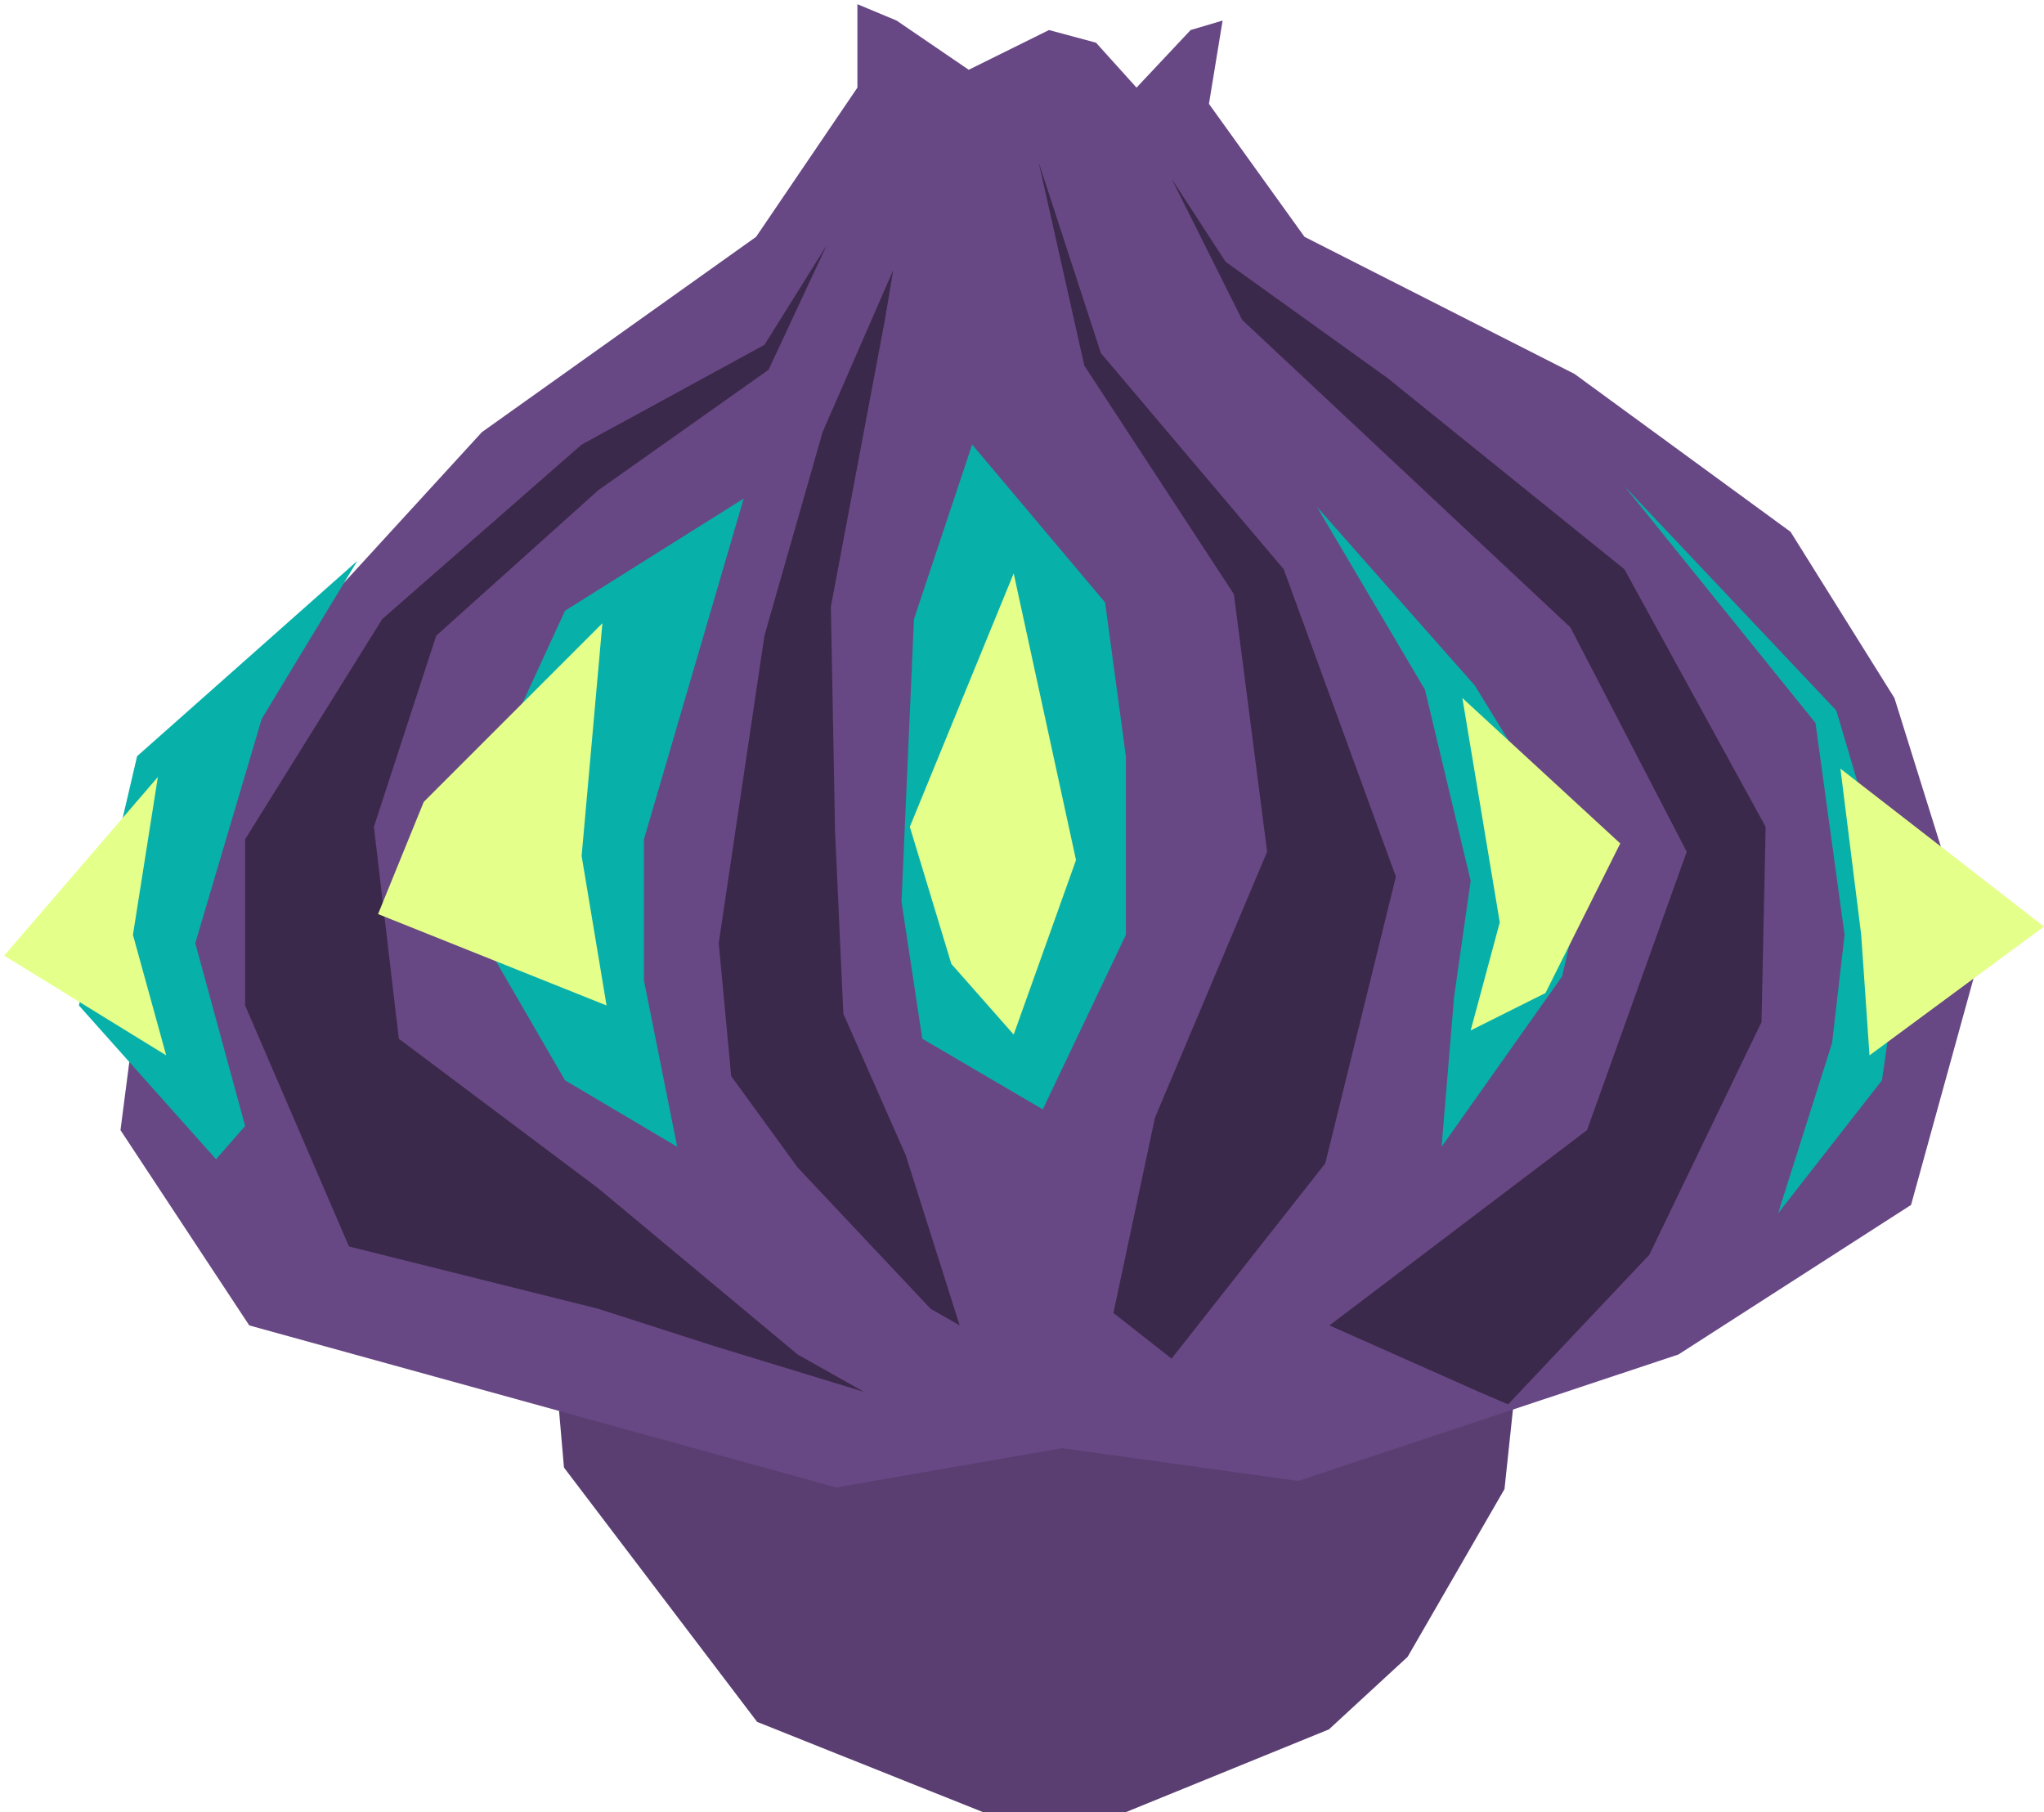
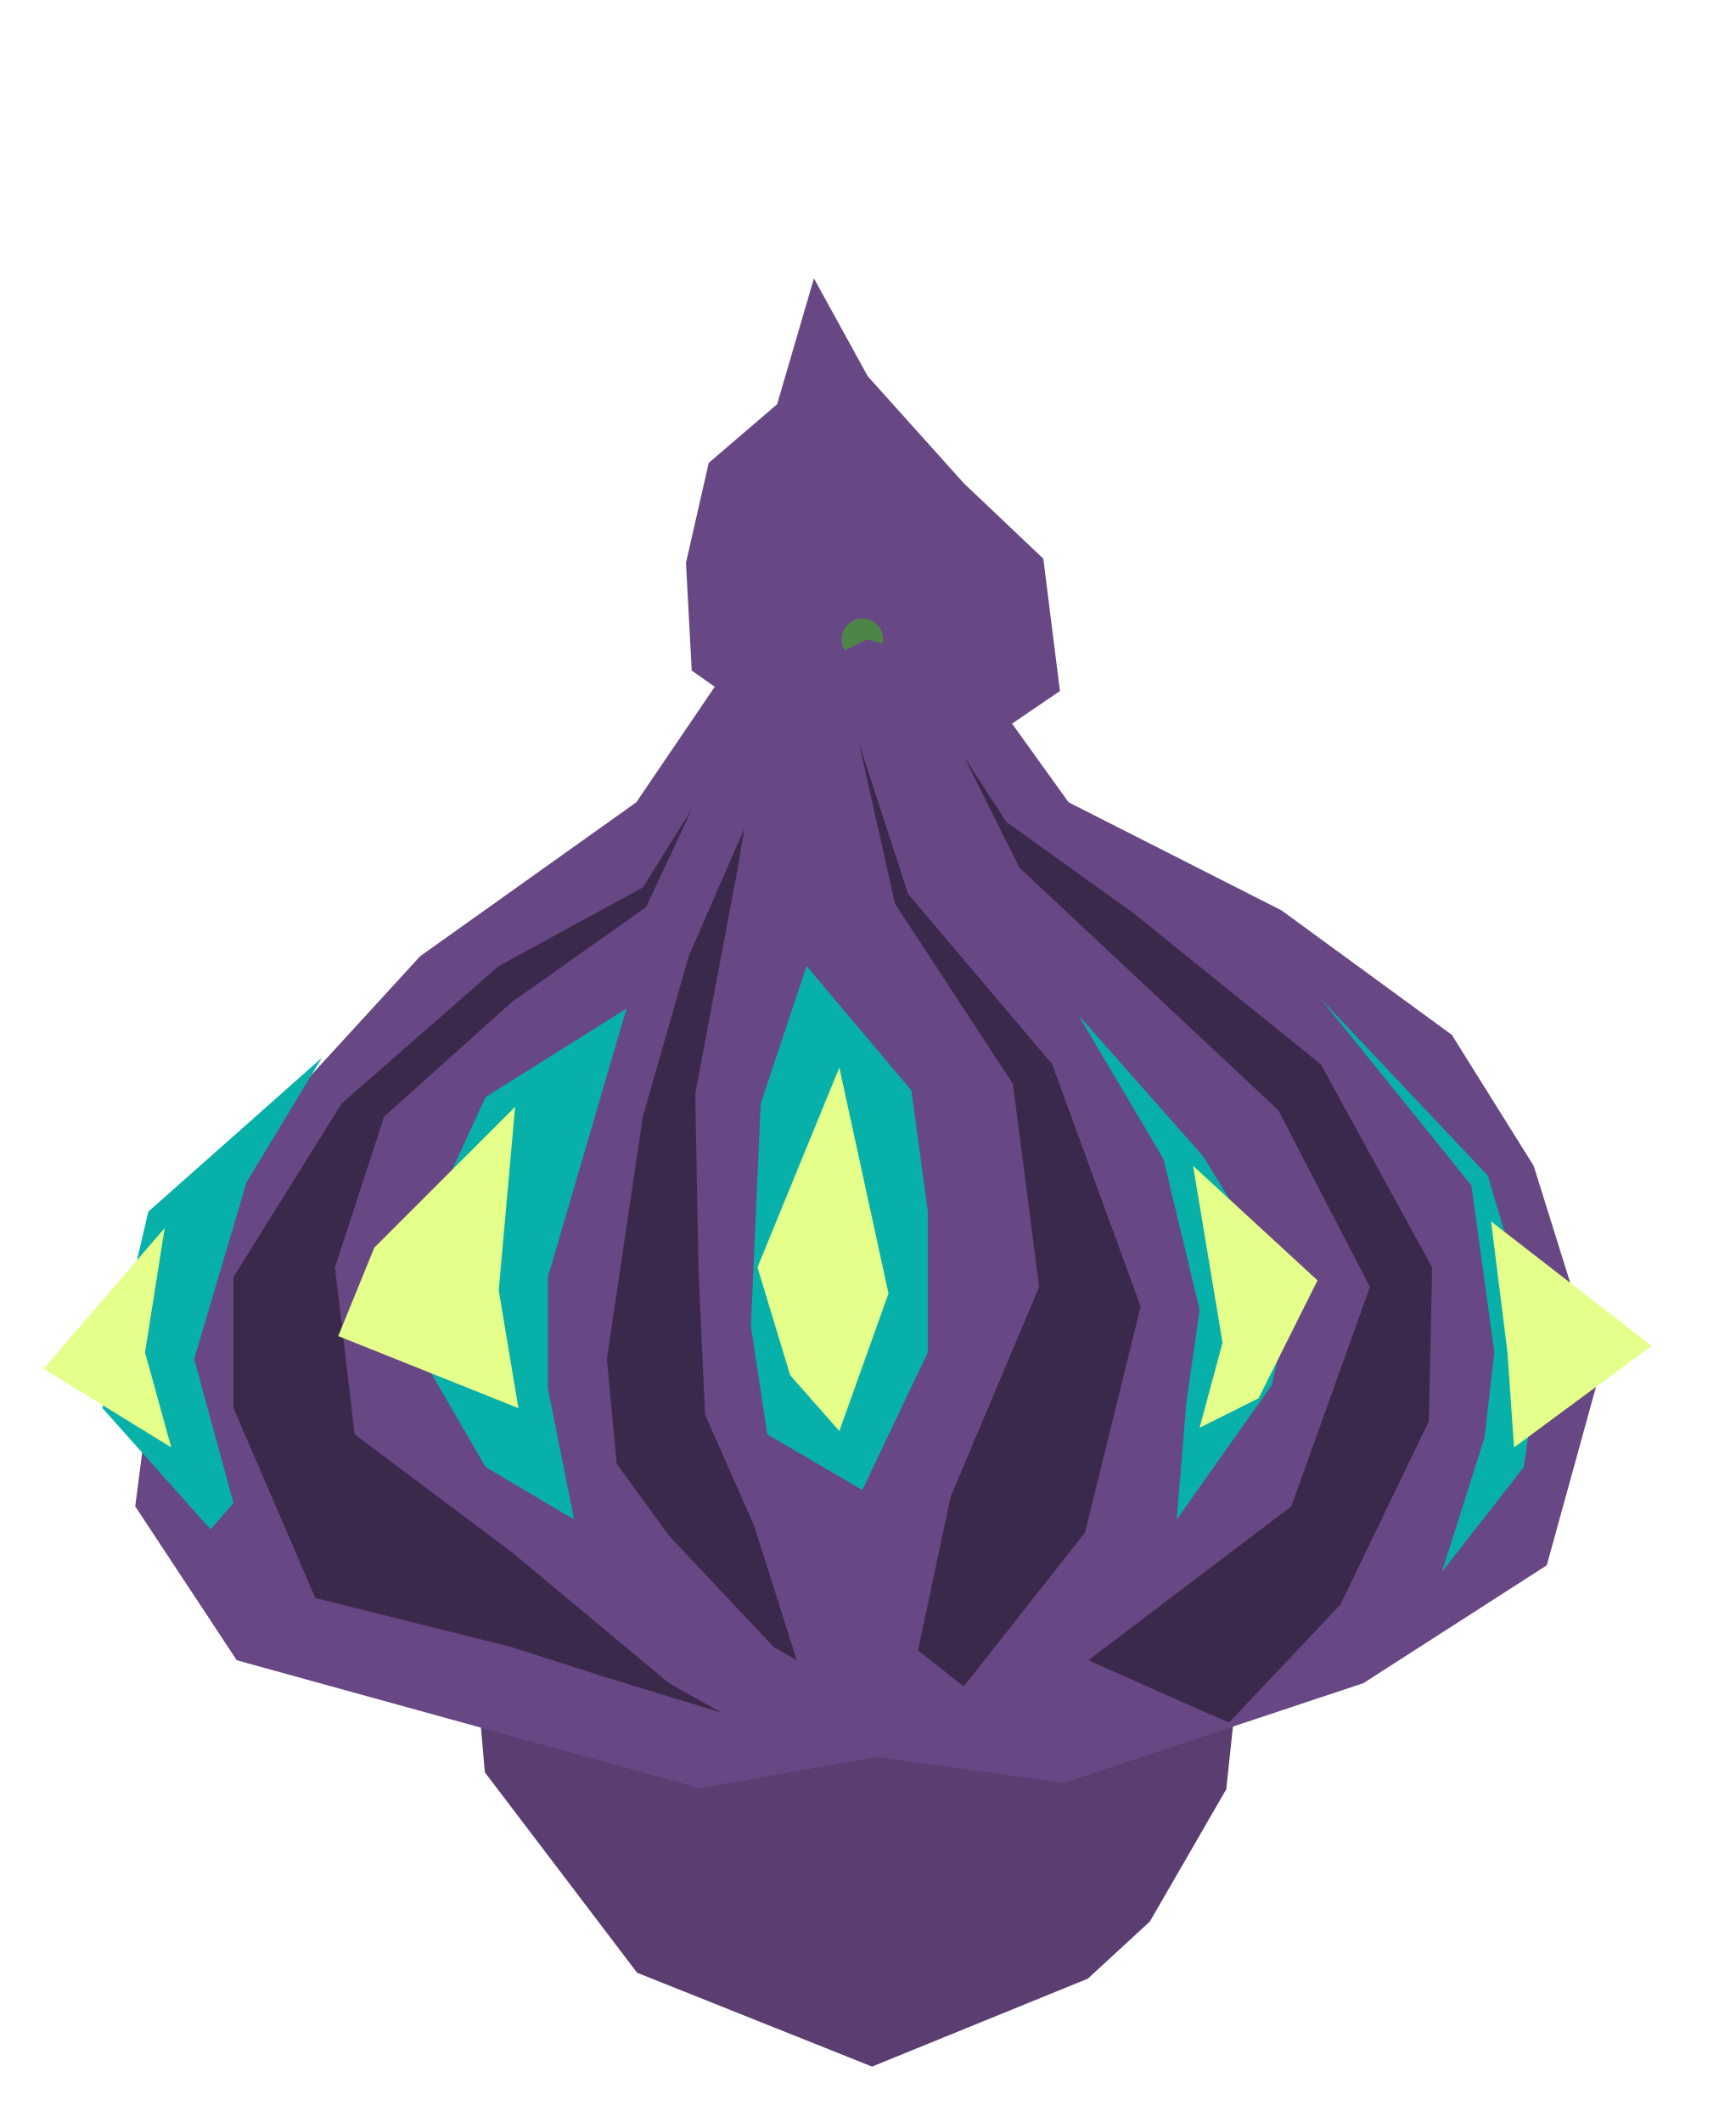
- <svg xmlns="http://www.w3.org/2000/svg" width="100%" height="100%" viewBox="0 0 246 218" version="1.1" xml:space="preserve" style="fill-rule:evenodd;clip-rule:evenodd;stroke-linejoin:round;stroke-miterlimit:1.414;">
-   <g id="player" transform="matrix(-1,7.65714e-16,-7.65714e-16,-1,246,218)">
-     <g id="root" transform="matrix(1,0,0,1,45.9491,0.143627)">
-       <g id="leg_root" transform="matrix(-0.777176,-5.95095e-16,8.32831e-16,-1.08765,133.847,91.5467)">
-         <path d="M147.799,48.621L149.926,34.312L149.926,23.013L140.349,26.772L128.794,9.786L103.683,3.342L80.242,11.595L55.235,0.635L32.066,11.595L22.32,26.772L0.702,23.013L0.702,34.312L2.15,46.241L32.066,74.384L78.214,87.554L120.61,75.211L132.799,67.182L147.799,48.621Z" style="fill:rgb(90,62,114);fill-rule:nonzero;" />
+ <svg xmlns="http://www.w3.org/2000/svg" width="100%" height="100%" viewBox="0 0 265 324" version="1.1" xml:space="preserve" style="fill-rule:evenodd;clip-rule:evenodd;stroke-linejoin:round;stroke-miterlimit:1.414;">
+   <g id="artboard" transform="matrix(1.01799,0,0,1.20464,0,113.203)">
+     <rect x="0" y="-93.973" width="259.626" height="268.242" style="fill:none;" />
+     <g id="player" transform="matrix(-0.982323,6.35638e-16,-7.52179e-16,-0.830125,247.686,165.026)">
+       <g id="root" transform="matrix(1,0,0,1,45.9491,0.143627)">
+         <g id="leg_root" transform="matrix(-0.777176,-5.95095e-16,8.32831e-16,-1.08765,133.847,91.5467)">
+           <path d="M147.799,48.621L149.926,34.312L149.926,23.013L140.349,26.772L128.794,9.786L103.683,3.342L80.242,11.595L55.235,0.635L32.066,11.595L22.32,26.772L0.702,23.013L0.702,34.312L2.15,46.241L32.066,74.384L78.214,87.554L120.61,75.211L132.799,67.182L147.799,48.621Z" style="fill:rgb(90,62,114);fill-rule:nonzero;" />
+         </g>
+         <g id="__origin__root" transform="matrix(1,0,0,1,-5,-1)">
+           <path d="M86.931,56.424C86.931,60.966 83.249,64.648 78.707,64.648C74.165,64.648 70.483,60.966 70.483,56.424C70.483,51.882 74.165,48.2 78.707,48.2C83.249,48.2 86.931,51.882 86.931,56.424Z" style="fill:rgb(0,255,0);fill-rule:nonzero;" />
+         </g>
      </g>
-       <path id="__origin__root" d="M86.931,56.424C86.931,60.966 83.249,64.648 78.707,64.648C74.165,64.648 70.483,60.966 70.483,56.424C70.483,51.882 74.165,48.2 78.707,48.2C83.249,48.2 86.931,51.882 86.931,56.424Z" style="fill:rgb(0,255,0);fill-rule:nonzero;" />
-     </g>
-     <g id="bulb" transform="matrix(1,0,0,1,0,47)">
-       <g id="onion" transform="matrix(1,0,0,1,8,0)">
-         <path id="path3820" d="M81.742,-7.214L36,8L8,26L0,55L10,87L22.5,107L48.5,126L81,142.5L92.5,158.5L90.857,168.525L94.705,167.385L101.217,160.456L106.09,165.861L111.75,167.385L121.412,162.603L130.091,168.525L134.81,170.495L134.81,160.456L147,142.5L180,119L218,77.5L223.5,35L208,11.5L137.358,-7.998L110.194,-3.269L81.742,-7.214Z" style="fill:rgb(104,72,132);fill-rule:nonzero;" />
-         <path id="path3822" d="M56.5,2L39.5,20L26,48L25.5,71.5L42.5,102.5L71,125.5L90.5,139.5L97,149.5L88.5,132.5L49,95.5L35,68.5L47,35L78,11.5L60,3.5L56.5,2Z" style="fill:rgb(59,41,75);fill-rule:nonzero;" />
-         <path id="path3824" d="M166,13.5L196,21L208.5,50L208.5,70L192,96.5L168,117.5L146,129.5L138.5,141.5L145.5,126.5L166,112L185.5,94.5L193,71.5L190,46L166,28L142,8L134,3.5L152,9L166,13.5Z" style="fill:rgb(59,41,75);fill-rule:nonzero;" />
-         <path id="path3826" d="M97,7.5L78.5,31L70,65.5L83.5,102.5L105.5,128.5L113,151.5L107.5,127L89.5,99.5L85.5,68.5L99,36.5L104,13L97,7.5Z" style="fill:rgb(59,41,75);fill-rule:nonzero;" />
-         <path id="path3828" d="M122.5,11.5L129,32L136.5,49L137.5,71L138,98L131.5,132.5L130.5,138.5L139,119L146,94.5L151.5,57.5L150,41.5L142,30.5L126,13.5L122.5,11.5Z" style="fill:rgb(59,41,75);fill-rule:nonzero;" />
+       <g id="gun" transform="matrix(-1,-7.65714e-16,7.65714e-16,-1,252.143,312)">
+         <path d="M118.641,61.721L108.202,70.676L104.727,85.935L105.604,102.392L124.262,115.5L147.143,115.5L161.819,105.515L159.282,85.303L147.143,73.783L132.486,57.459L124.262,42.506L118.641,61.721Z" style="fill:rgb(104,72,132);" />
+         <g id="__origin__gun" transform="matrix(1,0,0,1,-3,-4)">
+           <circle cx="134.656" cy="101.602" r="3.17" style="fill:rgb(77,132,72);" />
+         </g>
      </g>
-       <g id="eyes" transform="matrix(1,0,0,1,0,25)">
-         <g id="g3850">
-           <path id="path3830" d="M32,0L19.5,16L17,33.5L25,60.5L50.5,87.5L27.5,59L24,33.5L25.5,20.5L32,0Z" style="fill:rgb(7,177,169);fill-rule:nonzero;" />
-           <path id="path3840" d="M21,19L0,34.5L24.5,53.5L22,33.5L21,19Z" style="fill:rgb(229,255,139);fill-rule:nonzero;" />
+       <g id="bulb" transform="matrix(1,0,0,1,0,47)">
+         <g id="onion" transform="matrix(1,0,0,1,8,0)">
+           <path id="path3820" d="M81.742,-7.214L36,8L8,26L0,55L10,87L22.5,107L48.5,126L81,142.5L92.5,158.5L90.857,168.525L94.705,167.385L101.217,160.456L106.09,165.861L111.75,167.385L121.412,162.603L130.091,168.525L134.81,170.495L134.81,160.456L147,142.5L180,119L218,77.5L223.5,35L208,11.5L137.358,-7.998L110.194,-3.269L81.742,-7.214Z" style="fill:rgb(104,72,132);fill-rule:nonzero;" />
+           <path id="path3822" d="M56.5,2L39.5,20L26,48L25.5,71.5L42.5,102.5L71,125.5L90.5,139.5L97,149.5L88.5,132.5L49,95.5L35,68.5L47,35L78,11.5L60,3.5L56.5,2Z" style="fill:rgb(59,41,75);fill-rule:nonzero;" />
+           <path id="path3824" d="M166,13.5L196,21L208.5,50L208.5,70L192,96.5L168,117.5L146,129.5L138.5,141.5L145.5,126.5L166,112L185.5,94.5L193,71.5L190,46L166,28L142,8L134,3.5L152,9L166,13.5Z" style="fill:rgb(59,41,75);fill-rule:nonzero;" />
+           <path id="path3826" d="M97,7.5L78.5,31L70,65.5L83.5,102.5L105.5,128.5L113,151.5L107.5,127L89.5,99.5L85.5,68.5L99,36.5L104,13L97,7.5Z" style="fill:rgb(59,41,75);fill-rule:nonzero;" />
+           <path id="path3828" d="M122.5,11.5L129,32L136.5,49L137.5,71L138,98L131.5,132.5L130.5,138.5L139,119L146,94.5L151.5,57.5L150,41.5L142,30.5L126,13.5L122.5,11.5Z" style="fill:rgb(59,41,75);fill-rule:nonzero;" />
        </g>
-         <g id="g3854" transform="matrix(1,0,0,1,51,8)">
-           <path id="path3832" d="M21.5,0L7,20.5L4,33.5L17.5,55.5L36.5,77L23.5,55L18,32L20,18L21.5,0Z" style="fill:rgb(7,177,169);fill-rule:nonzero;" />
-           <path id="path3842" d="M18,14L14.5,27L19,54L0,36.5L9,18.5L18,14Z" style="fill:rgb(229,255,139);fill-rule:nonzero;" />
-         </g>
-         <g id="g3858" transform="matrix(1,0,0,1,110,12)">
-           <path id="path3834" d="M10.5,0.5L0.5,21.5L0.5,43L3,61.5L19,80.5L26,59.5L27.5,25.5L25,9L10.5,0.5Z" style="fill:rgb(7,177,169);fill-rule:nonzero;" />
-           <path id="path3844" d="M14,9.5L6.5,30.5L14,65L26.5,34.5L21.5,18L14,9.5Z" style="fill:rgb(229,255,139);fill-rule:nonzero;" />
-         </g>
-         <g id="g3862" transform="matrix(1,0,0,1,156,8)">
-           <path id="path3836" d="M8.5,0L12.5,20L12.5,37L0.5,78L22,64.5L36.5,33L22,8L8.5,0Z" style="fill:rgb(7,177,169);fill-rule:nonzero;" />
-           <path id="path3846" d="M17,17L20,35L17.5,63L39,41.5L44.5,28L17,17Z" style="fill:rgb(229,255,139);fill-rule:nonzero;" />
-         </g>
-         <g id="g3866" transform="matrix(1,0,0,1,203,6)">
-           <path id="path3838" d="M13.5,4.5L19.5,26.5L11.5,53.5L0,72.5L26.5,49L33.5,19L17,0.5L13.5,4.5Z" style="fill:rgb(7,177,169);fill-rule:nonzero;" />
-           <path id="path3848" d="M23,13L27,27.5L24,46.5L42.5,25L23,13Z" style="fill:rgb(229,255,139);fill-rule:nonzero;" />
+         <g id="eyes" transform="matrix(1,0,0,1,0,25)">
+           <g id="g3850">
+             <path id="path3830" d="M32,0L19.5,16L17,33.5L25,60.5L50.5,87.5L27.5,59L24,33.5L25.5,20.5L32,0Z" style="fill:rgb(7,177,169);fill-rule:nonzero;" />
+             <path id="path3840" d="M21,19L0,34.5L24.5,53.5L22,33.5L21,19Z" style="fill:rgb(229,255,139);fill-rule:nonzero;" />
+           </g>
+           <g id="g3854" transform="matrix(1,0,0,1,51,8)">
+             <path id="path3832" d="M21.5,0L7,20.5L4,33.5L17.5,55.5L36.5,77L23.5,55L18,32L20,18L21.5,0Z" style="fill:rgb(7,177,169);fill-rule:nonzero;" />
+             <path id="path3842" d="M18,14L14.5,27L19,54L0,36.5L9,18.5L18,14Z" style="fill:rgb(229,255,139);fill-rule:nonzero;" />
+           </g>
+           <g id="g3858" transform="matrix(1,0,0,1,110,12)">
+             <path id="path3834" d="M10.5,0.5L0.5,21.5L0.5,43L3,61.5L19,80.5L26,59.5L27.5,25.5L25,9L10.5,0.5Z" style="fill:rgb(7,177,169);fill-rule:nonzero;" />
+             <path id="path3844" d="M14,9.5L6.5,30.5L14,65L26.5,34.5L21.5,18L14,9.5Z" style="fill:rgb(229,255,139);fill-rule:nonzero;" />
+           </g>
+           <g id="g3862" transform="matrix(1,0,0,1,156,8)">
+             <path id="path3836" d="M8.5,0L12.5,20L12.5,37L0.5,78L22,64.5L36.5,33L22,8L8.5,0Z" style="fill:rgb(7,177,169);fill-rule:nonzero;" />
+             <path id="path3846" d="M17,17L20,35L17.5,63L39,41.5L44.5,28L17,17Z" style="fill:rgb(229,255,139);fill-rule:nonzero;" />
+           </g>
+           <g id="g3866" transform="matrix(1,0,0,1,203,6)">
+             <path id="path3838" d="M13.5,4.5L19.5,26.5L11.5,53.5L0,72.5L26.5,49L33.5,19L17,0.5L13.5,4.5Z" style="fill:rgb(7,177,169);fill-rule:nonzero;" />
+             <path id="path3848" d="M23,13L27,27.5L24,46.5L42.5,25L23,13Z" style="fill:rgb(229,255,139);fill-rule:nonzero;" />
+           </g>
        </g>
      </g>
    </g>
  </g>
</svg>
